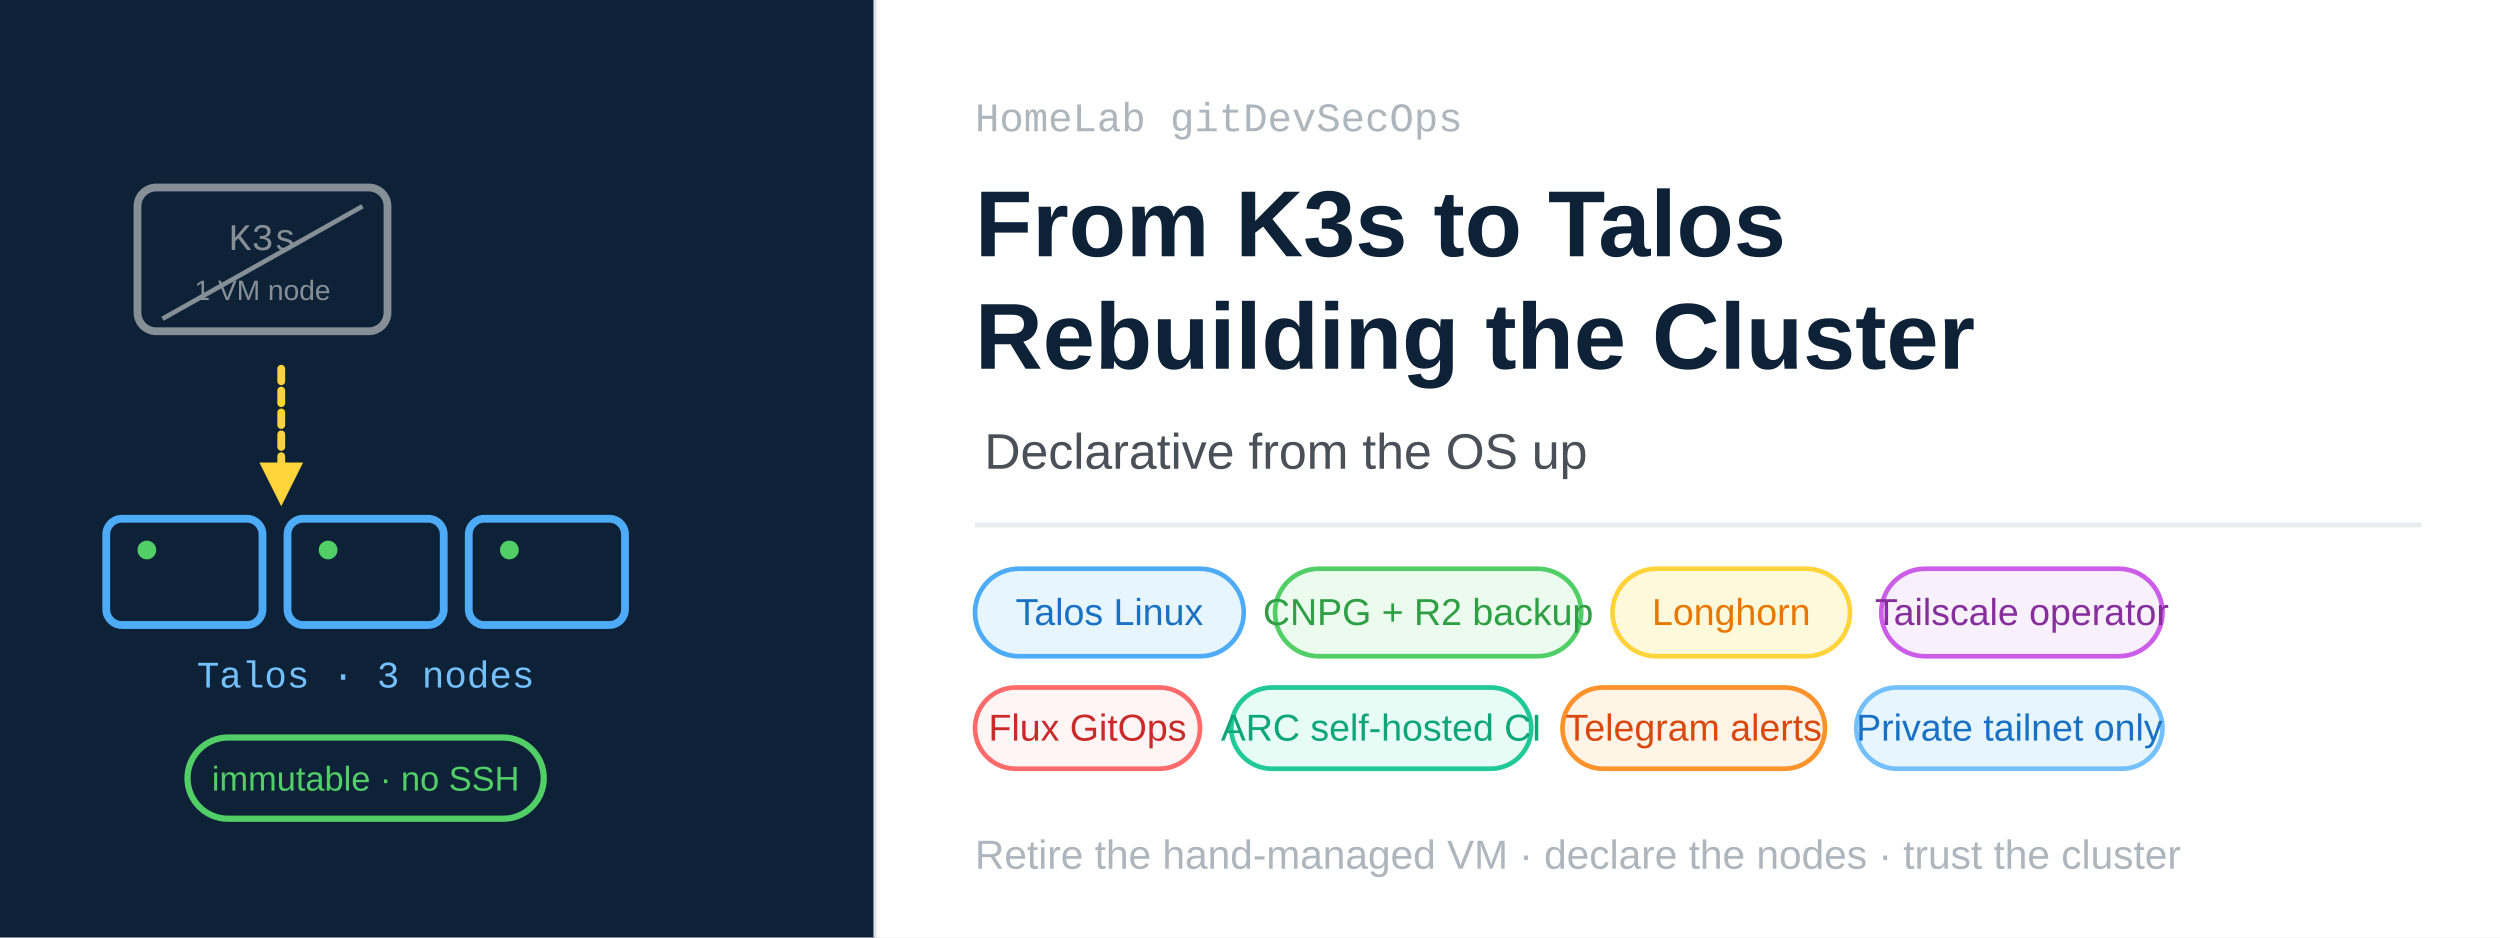
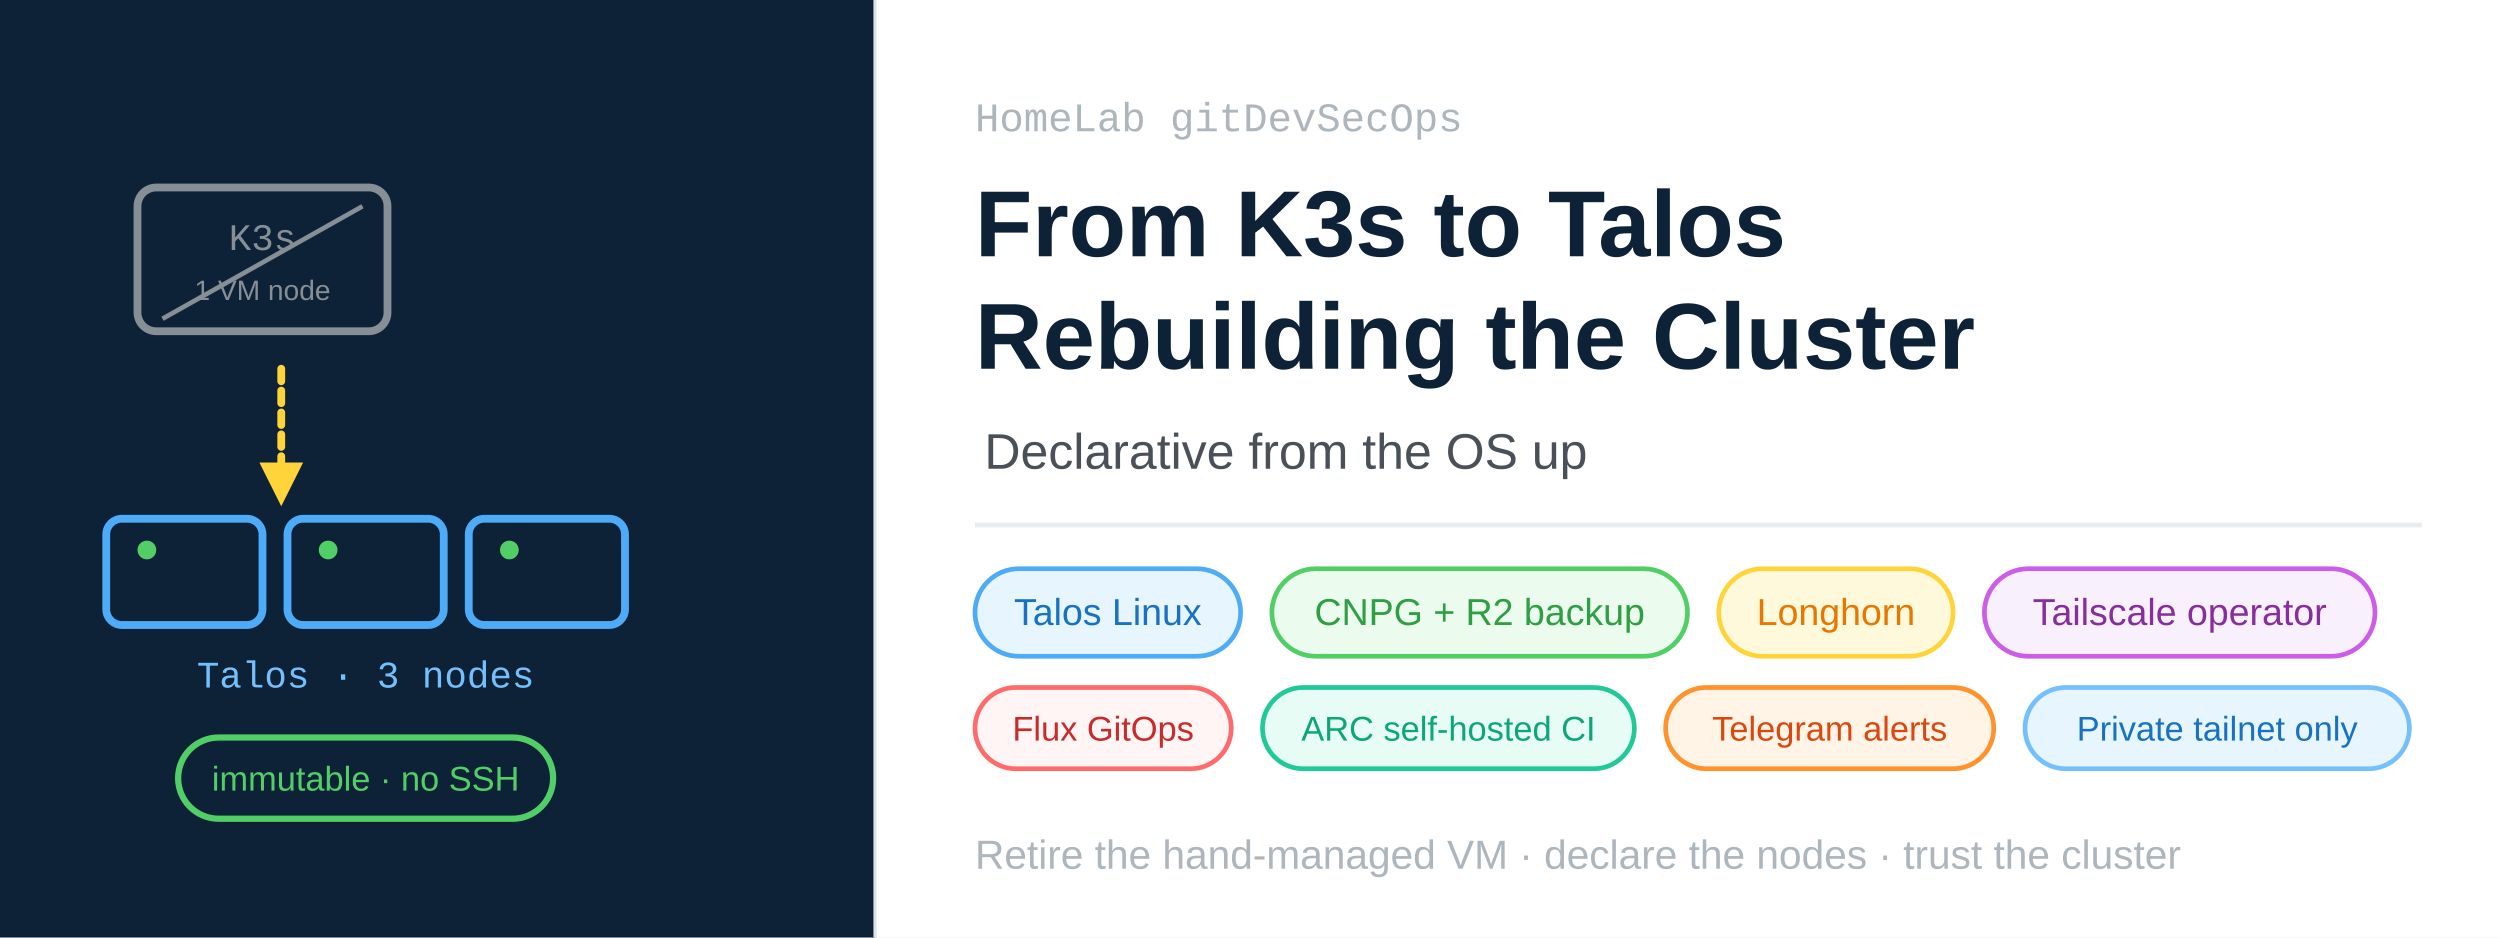
<svg xmlns="http://www.w3.org/2000/svg" viewBox="0 0 800 300" width="800" height="300">
  <rect width="800" height="300" fill="#ffffff" />
  <rect x="0" y="0" width="280" height="300" fill="#0d2137" />
  <rect x="44" y="60" width="80" height="46" fill="none" stroke="#868e96" stroke-width="2.5" rx="6" />
  <text x="84" y="80" font-family="'Courier New', Courier, monospace" font-size="12" fill="#868e96" text-anchor="middle">K3s</text>
  <text x="84" y="96" font-family="Arial, sans-serif" font-size="9" fill="#868e96" text-anchor="middle">1 VM node</text>
  <line x1="52" y1="102" x2="116" y2="66" stroke="#868e96" stroke-width="1.5" />
  <line x1="90" y1="118" x2="90" y2="150" stroke="#ffd43b" stroke-width="2.5" stroke-linecap="round" stroke-dasharray="4,3" />
  <polygon points="83,148 90,162 97,148" fill="#ffd43b" />
  <rect x="34" y="166" width="50" height="34" fill="none" stroke="#4dabf7" stroke-width="2.5" rx="5" />
  <circle cx="47" cy="176" r="3" fill="#51cf66" />
  <rect x="92" y="166" width="50" height="34" fill="none" stroke="#4dabf7" stroke-width="2.5" rx="5" />
  <circle cx="105" cy="176" r="3" fill="#51cf66" />
  <rect x="150" y="166" width="50" height="34" fill="none" stroke="#4dabf7" stroke-width="2.5" rx="5" />
  <circle cx="163" cy="176" r="3" fill="#51cf66" />
  <text x="117" y="220" font-family="'Courier New', Courier, monospace" font-size="12" fill="#74c0fc" text-anchor="middle">Talos · 3 nodes</text>
-   <rect x="60" y="236" width="114" height="26" fill="none" stroke="#51cf66" stroke-width="2" rx="13" />
+   <rect x="57" y="236" width="120" height="26" fill="none" stroke="#51cf66" stroke-width="2" rx="13" />
  <text x="117" y="253" font-family="Arial, sans-serif" font-size="11" fill="#51cf66" text-anchor="middle">immutable · no SSH</text>
  <line x1="280" y1="0" x2="280" y2="300" stroke="#dee2e6" stroke-width="1" />
  <text x="312" y="42" font-family="'Courier New', Courier, monospace" font-size="13" fill="#adb5bd">HomeLab gitDevSecOps</text>
  <text x="312" y="82" font-family="Arial, Helvetica, sans-serif" font-size="30" font-weight="bold" fill="#0d2137">From K3s to Talos</text>
  <text x="312" y="118" font-family="Arial, Helvetica, sans-serif" font-size="30" font-weight="bold" fill="#0d2137">Rebuilding the Cluster</text>
  <text x="315" y="150" font-family="Arial, Helvetica, sans-serif" font-size="16" fill="#495057">Declarative from the OS up</text>
  <line x1="312" y1="168" x2="775" y2="168" stroke="#e9ecef" stroke-width="1.5" />
-   <rect x="312" y="182" width="86" height="28" fill="#e7f5ff" rx="14" stroke="#4dabf7" stroke-width="1.5" />
-   <text x="355" y="200" font-family="Arial, sans-serif" font-size="12" fill="#1971c2" text-anchor="middle">Talos Linux</text>
-   <rect x="408" y="182" width="98" height="28" fill="#ebfbee" rx="14" stroke="#51cf66" stroke-width="1.5" />
-   <text x="457" y="200" font-family="Arial, sans-serif" font-size="12" fill="#2f9e44" text-anchor="middle">CNPG + R2 backup</text>
-   <rect x="516" y="182" width="76" height="28" fill="#fff9db" rx="14" stroke="#ffd43b" stroke-width="1.5" />
-   <text x="554" y="200" font-family="Arial, sans-serif" font-size="12" fill="#e67700" text-anchor="middle">Longhorn</text>
-   <rect x="602" y="182" width="90" height="28" fill="#f8f0fc" rx="14" stroke="#cc5de8" stroke-width="1.5" />
-   <text x="647" y="200" font-family="Arial, sans-serif" font-size="12" fill="#862e9c" text-anchor="middle">Tailscale operator</text>
-   <rect x="312" y="220" width="72" height="26" fill="#fff5f5" rx="13" stroke="#ff6b6b" stroke-width="1.5" />
-   <text x="348" y="237" font-family="Arial, sans-serif" font-size="12" fill="#c92a2a" text-anchor="middle">Flux GitOps</text>
-   <rect x="394" y="220" width="96" height="26" fill="#e6fcf5" rx="13" stroke="#20c997" stroke-width="1.5" />
-   <text x="442" y="237" font-family="Arial, sans-serif" font-size="12" fill="#0ca678" text-anchor="middle">ARC self-hosted CI</text>
-   <rect x="500" y="220" width="84" height="26" fill="#fff4e6" rx="13" stroke="#ff922b" stroke-width="1.5" />
-   <text x="542" y="237" font-family="Arial, sans-serif" font-size="12" fill="#d9480f" text-anchor="middle">Telegram alerts</text>
-   <rect x="594" y="220" width="98" height="26" fill="#e7f5ff" rx="13" stroke="#74c0fc" stroke-width="1.5" />
-   <text x="643" y="237" font-family="Arial, sans-serif" font-size="12" fill="#1971c2" text-anchor="middle">Private tailnet only</text>
+   <rect x="312" y="182" width="85" height="28" fill="#e7f5ff" rx="14" stroke="#4dabf7" stroke-width="1.5" />
+   <text x="354.5" y="200" font-family="Arial, sans-serif" font-size="12" fill="#1971c2" text-anchor="middle">Talos Linux</text>
+   <rect x="407" y="182" width="133" height="28" fill="#ebfbee" rx="14" stroke="#51cf66" stroke-width="1.5" />
+   <text x="473.5" y="200" font-family="Arial, sans-serif" font-size="12" fill="#2f9e44" text-anchor="middle">CNPG + R2 backup</text>
+   <rect x="550" y="182" width="75" height="28" fill="#fff9db" rx="14" stroke="#ffd43b" stroke-width="1.5" />
+   <text x="587.5" y="200" font-family="Arial, sans-serif" font-size="12" fill="#e67700" text-anchor="middle">Longhorn</text>
+   <rect x="635" y="182" width="125" height="28" fill="#f8f0fc" rx="14" stroke="#cc5de8" stroke-width="1.5" />
+   <text x="697.5" y="200" font-family="Arial, sans-serif" font-size="12" fill="#862e9c" text-anchor="middle">Tailscale operator</text>
+   <rect x="312" y="220" width="82" height="26" fill="#fff5f5" rx="13" stroke="#ff6b6b" stroke-width="1.5" />
+   <text x="353" y="237" font-family="Arial, sans-serif" font-size="11" fill="#c92a2a" text-anchor="middle">Flux GitOps</text>
+   <rect x="404" y="220" width="119" height="26" fill="#e6fcf5" rx="13" stroke="#20c997" stroke-width="1.5" />
+   <text x="463.5" y="237" font-family="Arial, sans-serif" font-size="11" fill="#0ca678" text-anchor="middle">ARC self-hosted CI</text>
+   <rect x="533" y="220" width="105" height="26" fill="#fff4e6" rx="13" stroke="#ff922b" stroke-width="1.5" />
+   <text x="585.5" y="237" font-family="Arial, sans-serif" font-size="11" fill="#d9480f" text-anchor="middle">Telegram alerts</text>
+   <rect x="648" y="220" width="123" height="26" fill="#e7f5ff" rx="13" stroke="#74c0fc" stroke-width="1.5" />
+   <text x="709.5" y="237" font-family="Arial, sans-serif" font-size="11" fill="#1971c2" text-anchor="middle">Private tailnet only</text>
  <text x="312" y="278" font-family="Arial, Helvetica, sans-serif" font-size="13" fill="#adb5bd">Retire the hand-managed VM · declare the nodes · trust the cluster</text>
</svg>
